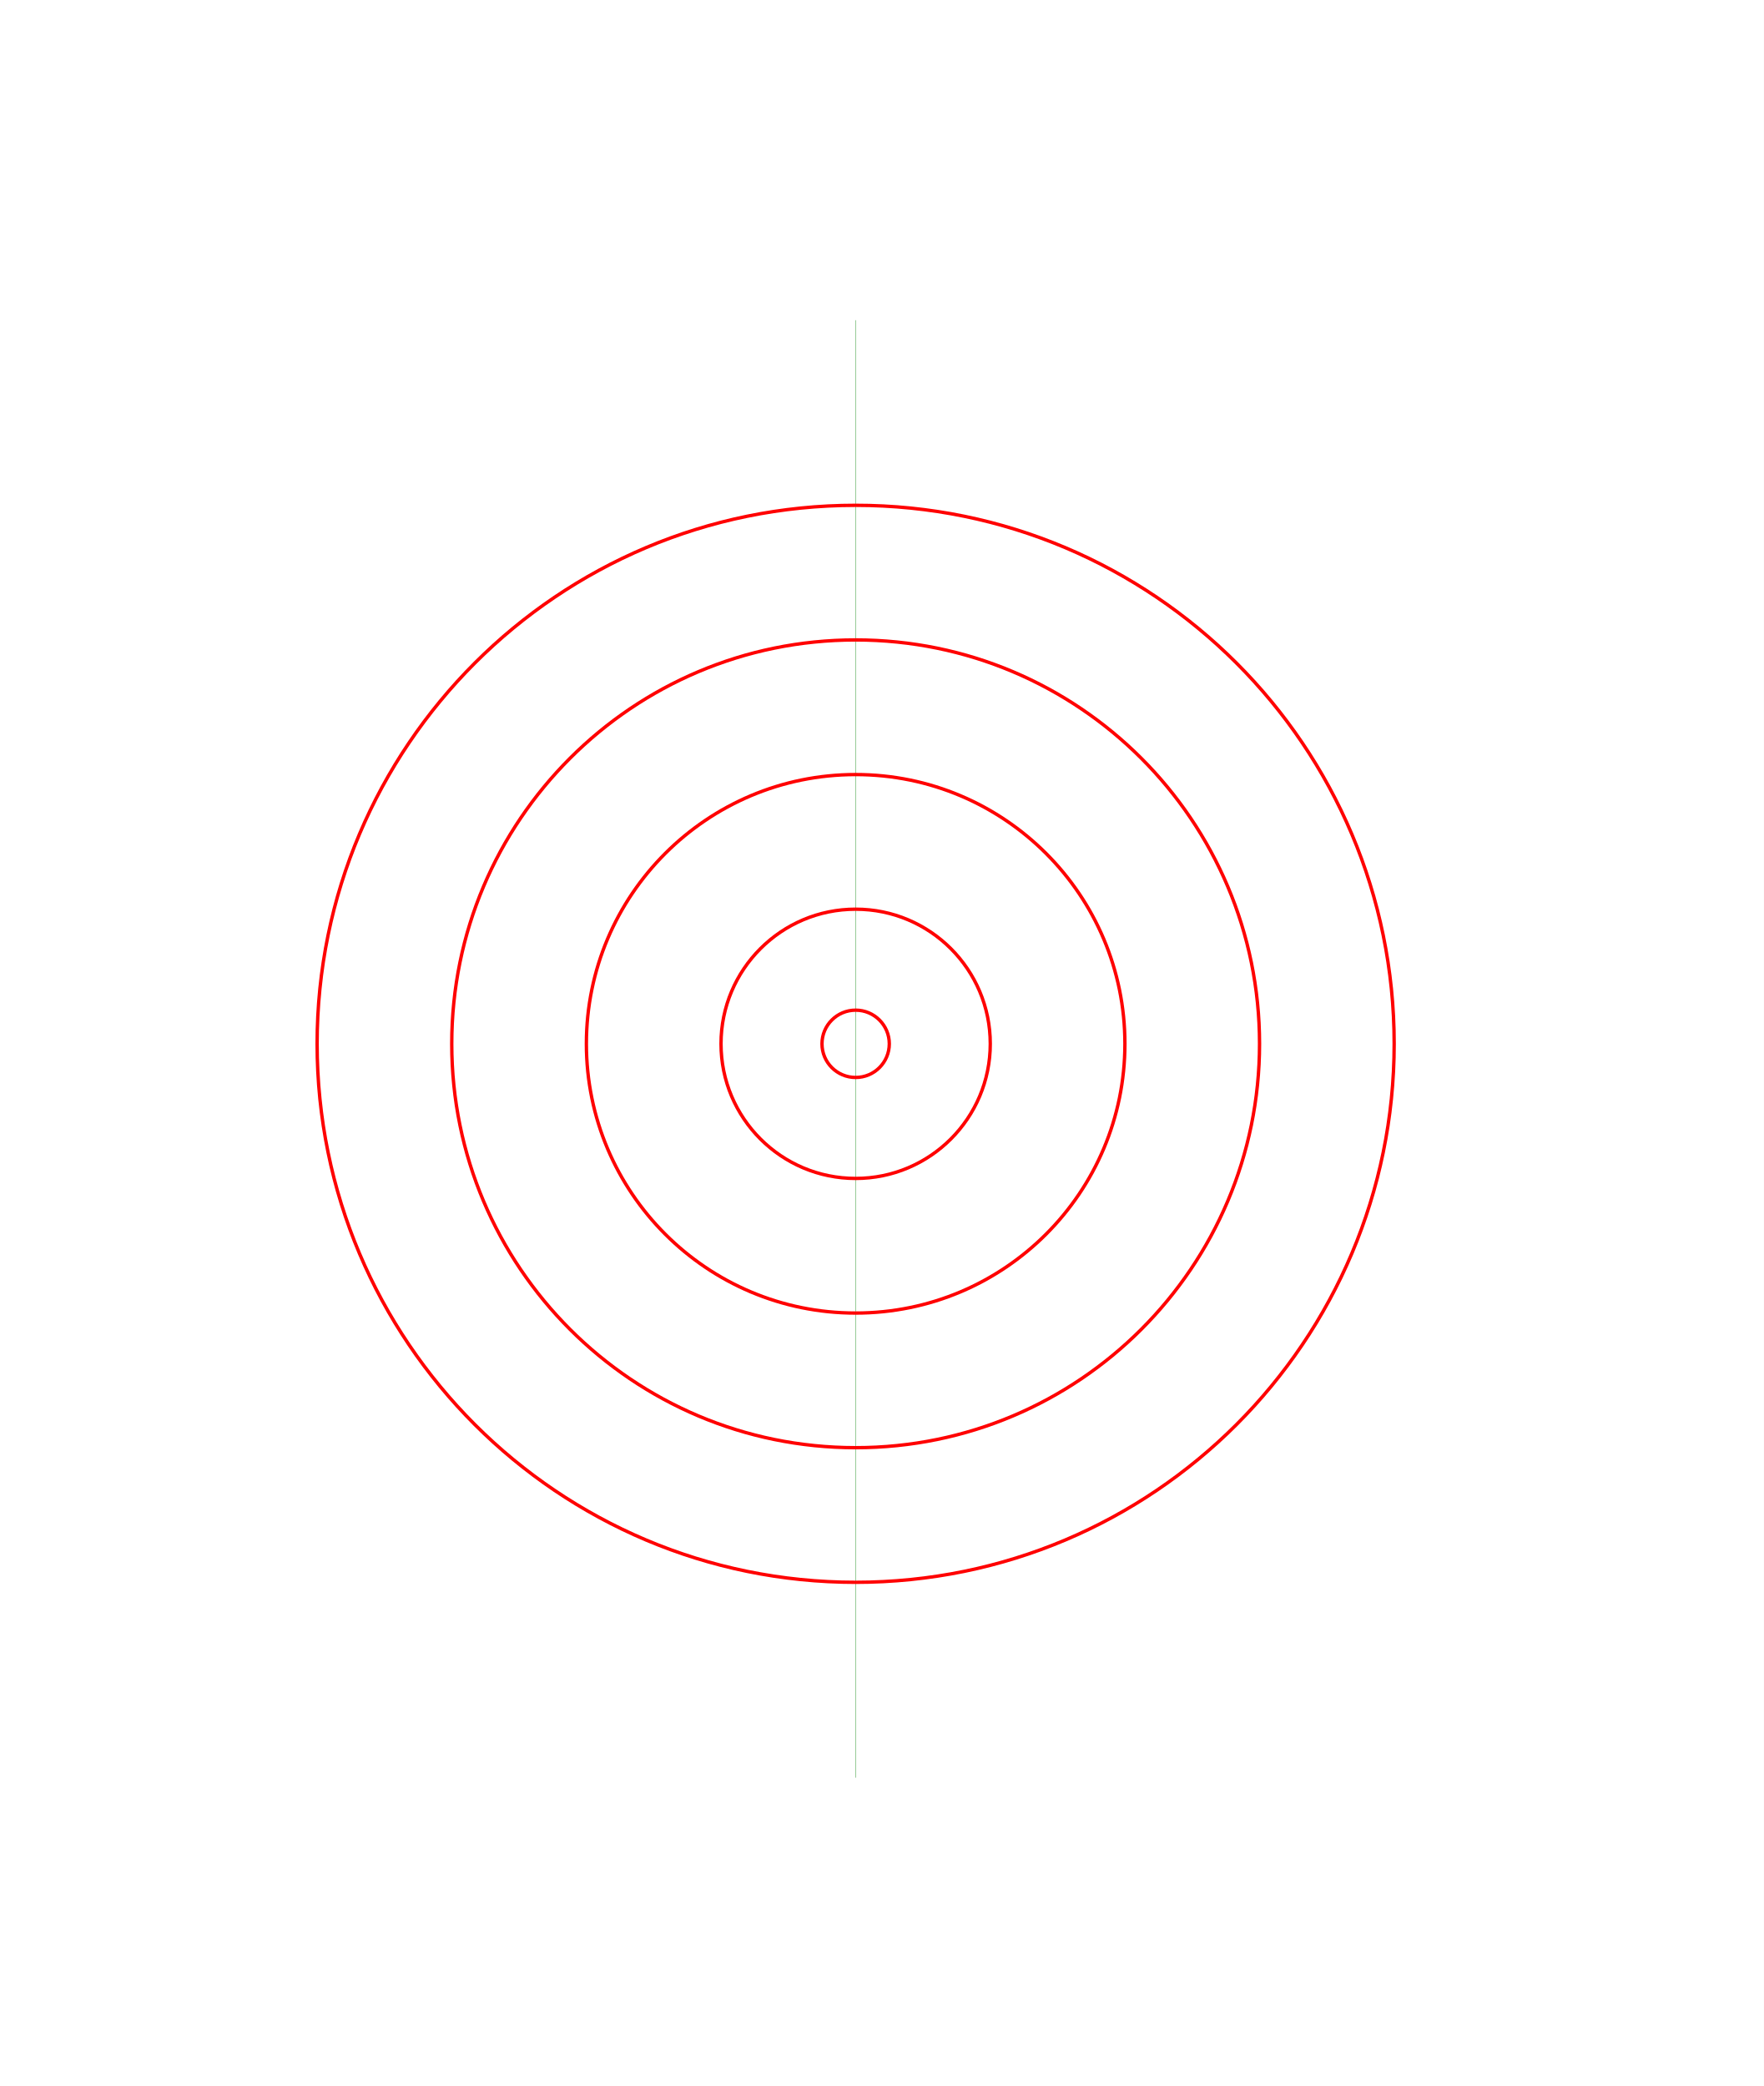
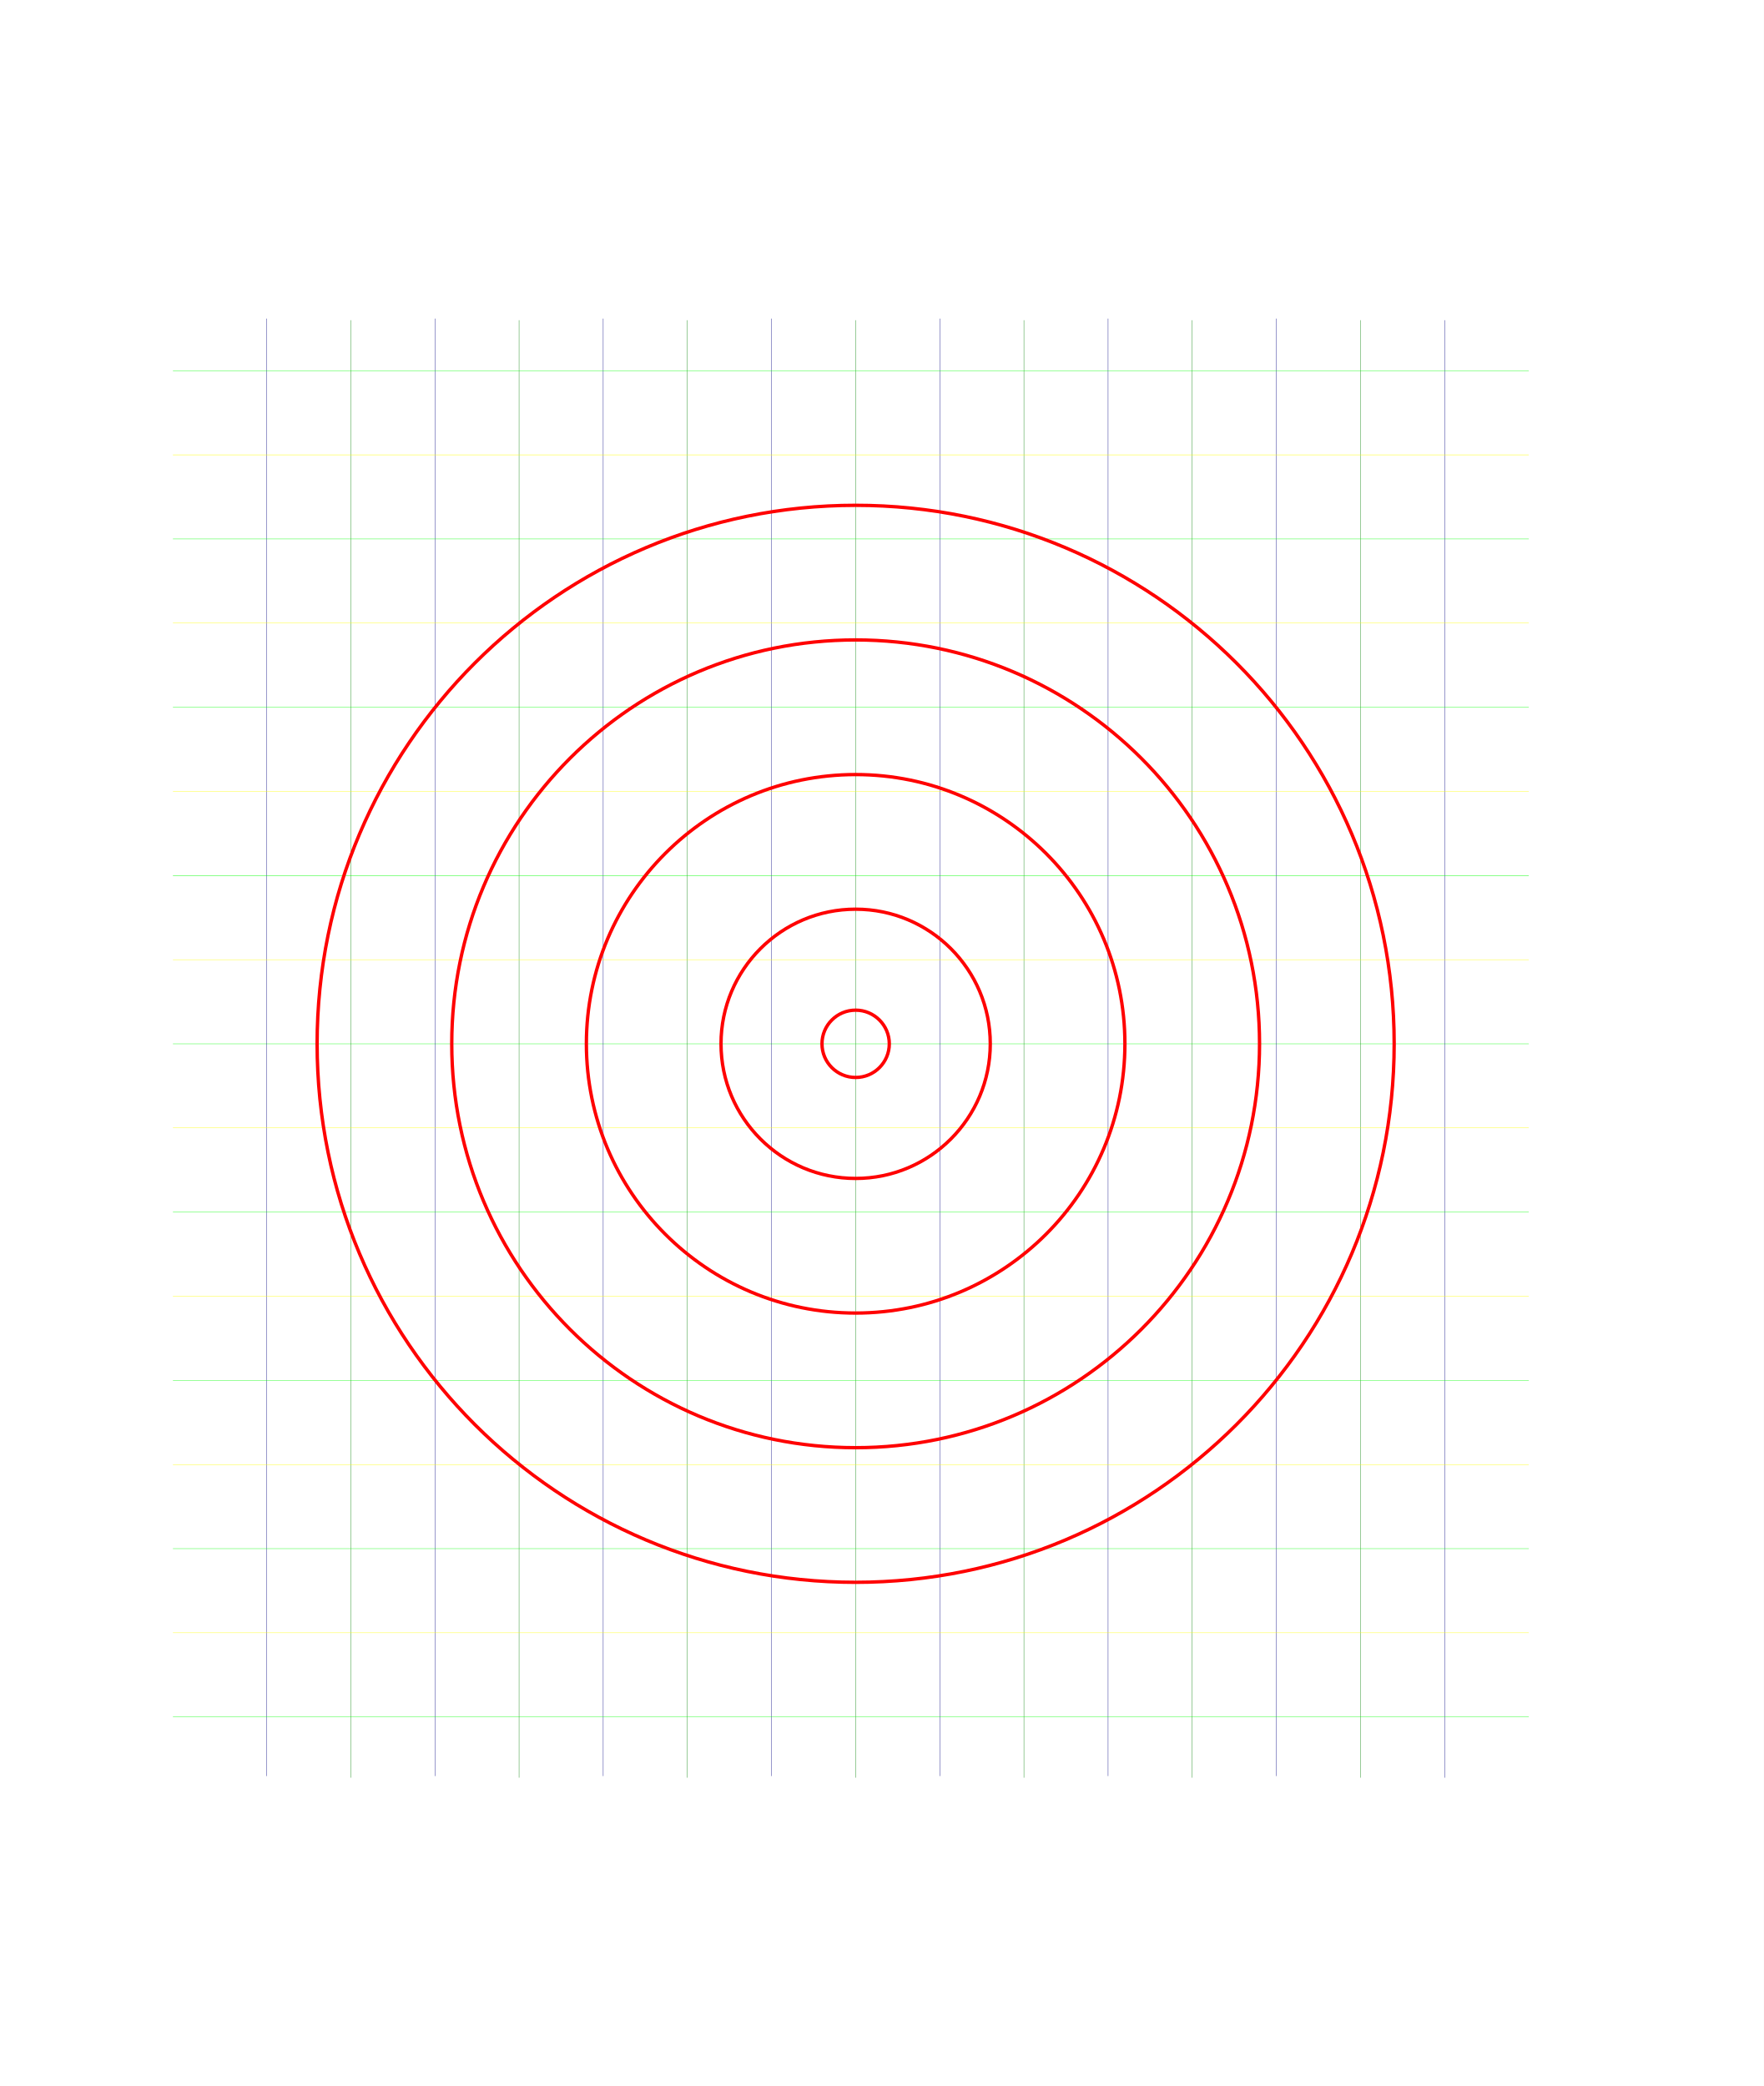
<svg xmlns="http://www.w3.org/2000/svg" width="524.066" height="619.796" viewBox="-54.219 -94.656 524.066 619.796" style="background-color: white;">
  <rect x="-54.219" y="-94.656" width="524.066" height="619.796" fill="white" />
  <g transform="matrix(1 0 0 -1 0 430.4838)">
    <g transform="matrix(1,0,0,1,0,0)">
-       <path d="M 200 430 L 200 -3.052 Z" fill="none" stroke="#008000" stroke-width="0.1" />
+       <path d="M 200 430 L 200 -3.052" fill="none" stroke="#008000" stroke-width="0.1" />
    </g>
    <g transform="matrix(1,0,0,1,-100,0.0000305176)">
-       <path d="" fill="none" stroke="#008000" stroke-width="0.1" />
+       <path d="M 200 430 L 200 -3.052" fill="none" stroke="#008000" stroke-width="0.1" />
    </g>
    <g transform="matrix(1,0,0,1,100,0.0000305176)">
-       <path d="" fill="none" stroke="#008000" stroke-width="0.1" />
+       <path d="M 200 430 L 200 -3.052" fill="none" stroke="#008000" stroke-width="0.1" />
    </g>
    <g transform="matrix(-4.06618e-8,-1,0.930233,-4.37114e-8,0.0000305176,415)">
-       <path d="" fill="none" stroke="#00FF00" stroke-width="0.1" />
+       <path d="M 200 430 L 200 -3.052" fill="none" stroke="#00FF00" stroke-width="0.1" />
    </g>
    <g transform="matrix(1,0,0,1,-150,0.0000305176)">
-       <path d="" fill="none" stroke="#008000" stroke-width="0.1" />
+       <path d="M 200 430 L 200 -3.052" fill="none" stroke="#008000" stroke-width="0.1" />
    </g>
    <g transform="matrix(1,0,0,1,50,0.0000305176)">
-       <path d="" fill="none" stroke="#008000" stroke-width="0.1" />
+       <path d="M 200 430 L 200 -3.052" fill="none" stroke="#008000" stroke-width="0.1" />
    </g>
    <g transform="matrix(1,0,0,1,-50,0.0000305176)">
-       <path d="" fill="none" stroke="#008000" stroke-width="0.1" />
+       <path d="M 200 430 L 200 -3.052" fill="none" stroke="#008000" stroke-width="0.1" />
    </g>
    <g transform="matrix(1,0,0,1,150,0.0000305176)">
-       <path d="" fill="none" stroke="#008000" stroke-width="0.1" />
+       <path d="M 200 430 L 200 -3.052" fill="none" stroke="#008000" stroke-width="0.1" />
    </g>
    <g transform="matrix(1,0,0,1,-175,0.48204)">
-       <path d="" fill="none" stroke="#000080" stroke-width="0.1" />
+       <path d="M 200 430 L 200 -3.052" fill="none" stroke="#000080" stroke-width="0.1" />
    </g>
    <g transform="matrix(1,0,0,1,-125,0.48204)">
-       <path d="" fill="none" stroke="#000080" stroke-width="0.1" />
+       <path d="M 200 430 L 200 -3.052" fill="none" stroke="#000080" stroke-width="0.1" />
    </g>
    <g transform="matrix(1,0,0,1,-75,0.48204)">
-       <path d="" fill="none" stroke="#000080" stroke-width="0.1" />
+       <path d="M 200 430 L 200 -3.052" fill="none" stroke="#000080" stroke-width="0.1" />
    </g>
    <g transform="matrix(1,0,0,1,-25,0.48201)">
-       <path d="" fill="none" stroke="#000080" stroke-width="0.1" />
+       <path d="M 200 430 L 200 -3.052" fill="none" stroke="#000080" stroke-width="0.1" />
    </g>
    <g transform="matrix(1,0,0,1,25,0.48204)">
-       <path d="" fill="none" stroke="#000080" stroke-width="0.1" />
+       <path d="M 200 430 L 200 -3.052" fill="none" stroke="#000080" stroke-width="0.1" />
    </g>
    <g transform="matrix(1,0,0,1,75,0.48204)">
-       <path d="" fill="none" stroke="#000080" stroke-width="0.1" />
+       <path d="M 200 430 L 200 -3.052" fill="none" stroke="#000080" stroke-width="0.1" />
    </g>
    <g transform="matrix(1,0,0,1,125,0.48204)">
-       <path d="" fill="none" stroke="#000080" stroke-width="0.1" />
+       <path d="M 200 430 L 200 -3.052" fill="none" stroke="#000080" stroke-width="0.1" />
    </g>
    <g transform="matrix(1,0,0,1,175,0.0000305176)">
-       <path d="" fill="none" stroke="#000080" stroke-width="0.1" />
+       <path d="M 200 430 L 200 -3.052" fill="none" stroke="#000080" stroke-width="0.1" />
    </g>
    <g transform="matrix(-4.06618e-8,-1,0.930233,-4.37114e-8,-0.0000762939,440)">
-       <path d="" fill="none" stroke="#FFFF00" stroke-width="0.1" />
+       <path d="M 200 430 L 200 -3.052" fill="none" stroke="#FFFF00" stroke-width="0.1" />
    </g>
    <g transform="matrix(-4.06618e-8,-1,0.930233,-4.37114e-8,-0.000114441,390)">
-       <path d="" fill="none" stroke="#FFFF00" stroke-width="0.1" />
+       <path d="M 200 430 L 200 -3.052" fill="none" stroke="#FFFF00" stroke-width="0.1" />
    </g>
    <g transform="matrix(-4.06618e-8,-1,0.930233,-4.37114e-8,-0.00000762939,365)">
-       <path d="" fill="none" stroke="#00FF00" stroke-width="0.1" />
+       <path d="M 200 430 L 200 -3.052" fill="none" stroke="#00FF00" stroke-width="0.1" />
    </g>
    <g transform="matrix(-4.06618e-8,-1,0.930233,-4.37114e-8,-0.000106812,340)">
-       <path d="" fill="none" stroke="#FFFF00" stroke-width="0.1" />
+       <path d="M 200 430 L 200 -3.052" fill="none" stroke="#FFFF00" stroke-width="0.1" />
    </g>
    <g transform="matrix(-4.06618e-8,-1,0.930233,-4.37114e-8,0,315)">
-       <path d="" fill="none" stroke="#00FF00" stroke-width="0.1" />
+       <path d="M 200 430 L 200 -3.052" fill="none" stroke="#00FF00" stroke-width="0.1" />
    </g>
    <g transform="matrix(-4.06618e-8,-1,0.930233,-4.37114e-8,-0.000137329,290)">
-       <path d="" fill="none" stroke="#FFFF00" stroke-width="0.1" />
+       <path d="M 200 430 L 200 -3.052" fill="none" stroke="#FFFF00" stroke-width="0.1" />
    </g>
    <g transform="matrix(-4.06618e-8,-1,0.930233,-4.37114e-8,-0.0000305176,265)">
-       <path d="" fill="none" stroke="#00FF00" stroke-width="0.1" />
+       <path d="M 200 430 L 200 -3.052" fill="none" stroke="#00FF00" stroke-width="0.1" />
    </g>
    <g transform="matrix(-4.06618e-8,-1,0.930233,-4.37114e-8,-0.0000610352,240)">
-       <path d="" fill="none" stroke="#FFFF00" stroke-width="0.1" />
+       <path d="M 200 430 L 200 -3.052" fill="none" stroke="#FFFF00" stroke-width="0.1" />
    </g>
    <g transform="matrix(-4.06618e-8,-1,0.930233,-4.37114e-8,-0.0000610352,215)">
-       <path d="" fill="none" stroke="#00FF00" stroke-width="0.1" />
+       <path d="M 200 430 L 200 -3.052" fill="none" stroke="#00FF00" stroke-width="0.1" />
    </g>
    <g transform="matrix(-4.06618e-8,-1,0.930233,-4.37114e-8,-0.0000915527,615)">
-       <path d="" fill="none" stroke="#00FF00" stroke-width="0.1" />
+       <path d="M 200 430 L 200 -3.052" fill="none" stroke="#00FF00" stroke-width="0.1" />
    </g>
    <g transform="matrix(-4.06618e-8,-1,0.930233,-4.37114e-8,-0.0000610352,590)">
-       <path d="" fill="none" stroke="#FFFF00" stroke-width="0.1" />
+       <path d="M 200 430 L 200 -3.052" fill="none" stroke="#FFFF00" stroke-width="0.1" />
    </g>
    <g transform="matrix(-4.06618e-8,-1,0.930233,-4.37114e-8,-0.0000839233,565)">
-       <path d="" fill="none" stroke="#00FF00" stroke-width="0.1" />
+       <path d="M 200 430 L 200 -3.052" fill="none" stroke="#00FF00" stroke-width="0.1" />
    </g>
    <g transform="matrix(-4.06618e-8,-1,0.930233,-4.37114e-8,0.0000228882,540)">
-       <path d="" fill="none" stroke="#FFFF00" stroke-width="0.1" />
+       <path d="M 200 430 L 200 -3.052" fill="none" stroke="#FFFF00" stroke-width="0.1" />
    </g>
    <g transform="matrix(-4.06618e-8,-1,0.930233,-4.37114e-8,-0.000114441,515)">
-       <path d="" fill="none" stroke="#00FF00" stroke-width="0.1" />
+       <path d="M 200 430 L 200 -3.052" fill="none" stroke="#00FF00" stroke-width="0.1" />
    </g>
    <g transform="matrix(-4.06618e-8,-1,0.930233,-4.37114e-8,-0.00000762939,490)">
-       <path d="" fill="none" stroke="#FFFF00" stroke-width="0.1" />
+       <path d="M 200 430 L 200 -3.052" fill="none" stroke="#FFFF00" stroke-width="0.1" />
    </g>
    <g transform="matrix(-4.06618e-8,-1,0.930233,-4.37114e-8,-0.000038147,465)">
-       <path d="" fill="none" stroke="#00FF00" stroke-width="0.1" />
+       <path d="M 200 430 L 200 -3.052" fill="none" stroke="#00FF00" stroke-width="0.1" />
    </g>
    <g transform="matrix(1.31134e-7,1,-1,1.31134e-7,5.78468,215.052)">
      <text x="0" y="0" fill="#FF8000" />
    </g>
    <g transform="matrix(1.31134e-7,1,-1,1.31134e-7,5.7836,14.6563)">
      <text x="0" y="0" fill="#FF8000" />
    </g>
    <g transform="matrix(1.31134e-7,1,-1,1.31134e-7,5.78478,65.014)">
      <text x="0" y="0" fill="#FF8000" />
    </g>
    <g transform="matrix(1.31134e-7,1,-1,1.31134e-7,5.7836,114.66)">
      <text x="0" y="0" fill="#FF8000" />
    </g>
    <g transform="matrix(1.31134e-7,1,-1,1.31134e-7,5.78492,164.66)">
      <text x="0" y="0" fill="#FF8000" />
    </g>
    <g transform="matrix(1.31134e-7,1,-1,1.31134e-7,5.78492,265.052)">
      <text x="0" y="0" fill="#FF8000" />
    </g>
    <g transform="matrix(1.31134e-7,1,-1,1.31134e-7,5.78062,314.993)">
      <text x="0" y="0" fill="#FF8000" />
    </g>
    <g transform="matrix(1.31134e-7,1,-1,1.31134e-7,5.78205,364.993)">
      <text x="0" y="0" fill="#FF8000" />
    </g>
    <g transform="matrix(1.31134e-7,1,-1,1.31134e-7,5.7836,415.14)">
      <text x="0" y="0" fill="#FF8000" />
    </g>
    <g transform="matrix(1,0,0,1,200.087,10.2157)">
      <text x="0" y="0" fill="#C0C0C0" />
    </g>
    <g transform="matrix(1,0,0,1,149.695,4.46727)">
      <text x="0" y="0" fill="#C0C0C0" />
    </g>
    <g transform="matrix(1,0,0,1,99.6948,10.2168)">
      <text x="0" y="0" fill="#C0C0C0" />
    </g>
    <g transform="matrix(1,0,0,1,50.0322,10.2168)">
      <text x="0" y="0" fill="#C0C0C0" />
    </g>
    <g transform="matrix(1,0,0,1,250.087,10.2157)">
      <text x="0" y="0" fill="#C0C0C0" />
    </g>
    <g transform="matrix(1,0,0,1,300.029,10.2194)">
      <text x="0" y="0" fill="#C0C0C0" />
    </g>
    <g transform="matrix(1,0,0,1,350.029,10.2194)">
      <text x="0" y="0" fill="#C0C0C0" />
    </g>
    <g transform="matrix(1,0,0,1,99.6948,424.217)">
      <text x="0" y="0" fill="#00FFFF" />
    </g>
    <g transform="matrix(1,0,0,1,50.0322,424.217)">
      <text x="0" y="0" fill="#00FFFF" />
    </g>
    <g transform="matrix(1,0,0,1,149.695,418.467)">
      <text x="0" y="0" fill="#00FFFF" />
    </g>
    <g transform="matrix(1,0,0,1,200.087,424.216)">
      <text x="0" y="0" fill="#00FFFF" />
    </g>
    <g transform="matrix(1,0,0,1,250.087,424.216)">
      <text x="0" y="0" fill="#00FFFF" />
    </g>
    <g transform="matrix(1,0,0,1,300.029,424.219)">
      <text x="0" y="0" fill="#00FFFF" />
    </g>
    <g transform="matrix(1,0,0,1,350.029,424.219)">
      <text x="0" y="0" fill="#00FFFF" />
    </g>
    <g transform="matrix(1,0,0,1,200,215)">
      <ellipse cx="0" cy="0" rx="10" ry="10" fill="none" stroke="#FF0000" />
    </g>
    <g transform="matrix(1,0,0,1,200,215)">
      <ellipse cx="0" cy="0" rx="40" ry="40" fill="none" stroke="#FF0000" />
    </g>
    <g transform="matrix(1,0,0,1,200,215)">
      <ellipse cx="0" cy="0" rx="80" ry="80" fill="none" stroke="#FF0000" />
    </g>
    <g transform="matrix(1,0,0,1,200,215)">
      <ellipse cx="0" cy="0" rx="120" ry="120" fill="none" stroke="#FF0000" />
    </g>
    <g transform="matrix(1,0,0,1,200,215)">
      <ellipse cx="0" cy="0" rx="160" ry="160" fill="none" stroke="#FF0000" />
    </g>
    <g transform="matrix(-2.18557e-7,-1,1,-2.18557e-7,394.216,15.3438)">
      <text x="0" y="0" fill="#FF00FF" />
    </g>
    <g transform="matrix(-2.18557e-7,-1,1,-2.18557e-7,394.215,64.9861)">
      <text x="0" y="0" fill="#FF00FF" />
    </g>
    <g transform="matrix(-2.18557e-7,-1,1,-2.18557e-7,394.216,115.34)">
      <text x="0" y="0" fill="#FF00FF" />
    </g>
    <g transform="matrix(-2.18557e-7,-1,1,-2.18557e-7,394.215,165.34)">
      <text x="0" y="0" fill="#FF00FF" />
    </g>
    <g transform="matrix(-2.18557e-7,-1,1,-2.18557e-7,394.215,214.948)">
      <text x="0" y="0" fill="#FF00FF" />
    </g>
    <g transform="matrix(-2.18557e-7,-1,1,-2.18557e-7,394.215,264.948)">
      <text x="0" y="0" fill="#FF00FF" />
    </g>
    <g transform="matrix(-2.18557e-7,-1,1,-2.18557e-7,394.219,315.007)">
      <text x="0" y="0" fill="#FF00FF" />
    </g>
    <g transform="matrix(-2.18557e-7,-1,1,-2.18557e-7,394.218,365.007)">
      <text x="0" y="0" fill="#FF00FF" />
    </g>
    <g transform="matrix(-2.18557e-7,-1,1,-2.18557e-7,394.216,414.86)">
      <text x="0" y="0" fill="#FF00FF" />
    </g>
    <g transform="matrix(1,0,0,1,209.846,216.107)">
      <text x="0" y="0" fill="#800000" />
    </g>
    <g transform="matrix(1,0,0,1,239.846,216.107)">
      <text x="0" y="0" fill="#800000" />
    </g>
    <g transform="matrix(1,0,0,1,200.015,216.107)">
      <text x="0" y="0" fill="#800000" />
    </g>
    <g transform="matrix(1,0,0,1,280.089,216.107)">
      <text x="0" y="0" fill="#800000" />
    </g>
    <g transform="matrix(1,0,0,1,319.847,216.107)">
      <text x="0" y="0" fill="#800000" />
    </g>
    <g transform="matrix(1,0,0,1,359.847,216.107)">
      <text x="0" y="0" fill="#800000" />
    </g>
    <g transform="matrix(1,0,0,1,160.089,216.107)">
      <text x="0" y="0" fill="#800000" />
    </g>
    <g transform="matrix(1,0,0,1,120.019,216.107)">
      <text x="0" y="0" fill="#800000" />
    </g>
    <g transform="matrix(1,0,0,1,79.8467,216.107)">
      <text x="0" y="0" fill="#800000" />
    </g>
    <g transform="matrix(1,0,0,1,39.8467,216.107)">
      <text x="0" y="0" fill="#800000" />
    </g>
    <g transform="matrix(1,0,0,1,200.089,256.107)">
      <text x="0" y="0" fill="#808080" />
    </g>
    <g transform="matrix(1,0,0,1,200.019,296.107)">
      <text x="0" y="0" fill="#808080" />
    </g>
    <g transform="matrix(1,0,0,1,199.847,336.107)">
      <text x="0" y="0" fill="#808080" />
    </g>
    <g transform="matrix(1,0,0,1,199.847,376.107)">
      <text x="0" y="0" fill="#808080" />
    </g>
    <g transform="matrix(1,0,0,1,199.847,56.1072)">
      <text x="0" y="0" fill="#808080" />
    </g>
    <g transform="matrix(1,0,0,1,200.089,176.107)">
      <text x="0" y="0" fill="#808080" />
    </g>
    <g transform="matrix(1,0,0,1,200.019,136.107)">
      <text x="0" y="0" fill="#808080" />
    </g>
    <g transform="matrix(1,0,0,1,199.847,96.1068)">
      <text x="0" y="0" fill="#808080" />
    </g>
  </g>
</svg>
